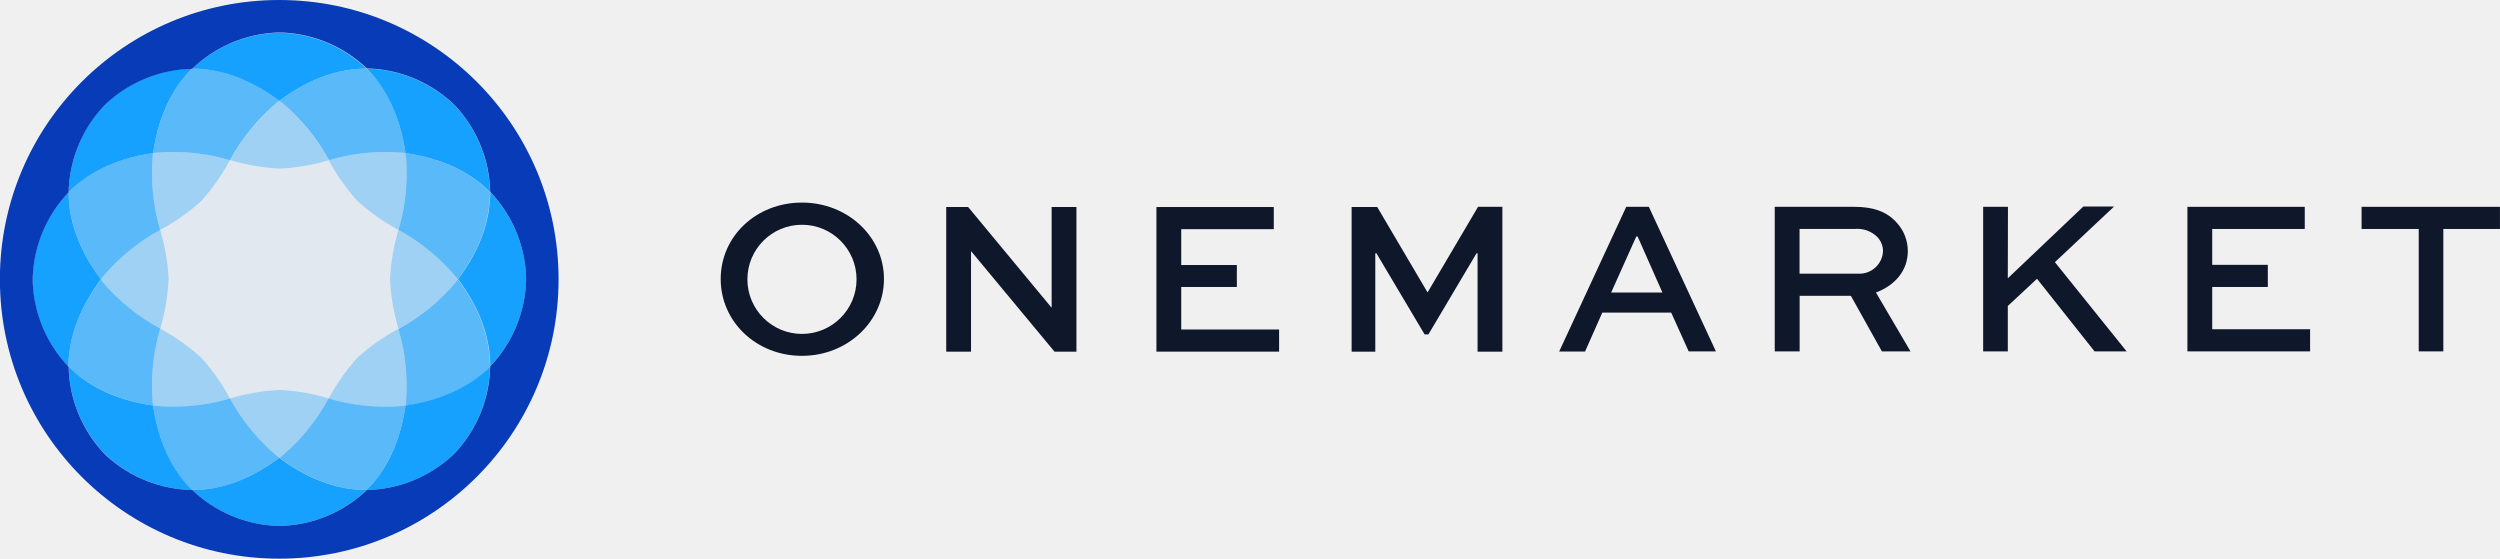
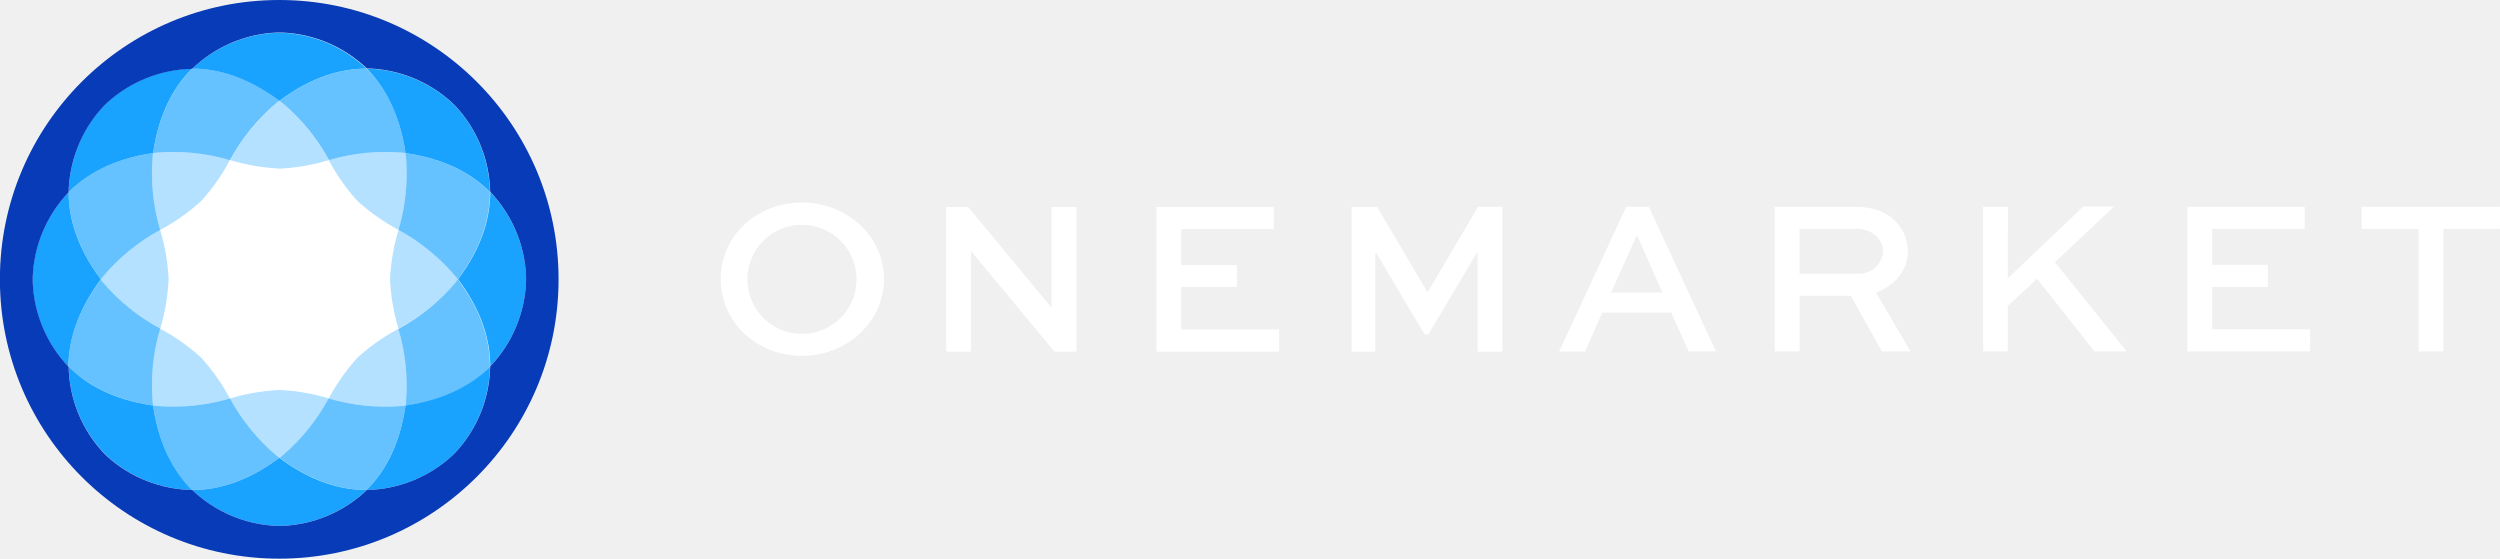
<svg xmlns="http://www.w3.org/2000/svg" viewBox="0 0 487.86 109.01">
  <defs>
-     <style>.cls-0{fill:#e2e8f0;}.cls-1{fill:#0f172a;}.cls-2{opacity:0.3;}.cls-3{fill:#09f;}.cls-4{opacity:0.6;}.cls-5{opacity:0.9;}.cls-6{fill:#083bb7;}@media (prefers-color-scheme:dark){.cls-0{fill:#334155;}.cls-1{fill:#e2e8f0;}}</style>
+     <style>.cls-1{fill:#fff;}.cls-2{opacity:0.3;}.cls-3{fill:#09f;}.cls-4{opacity:0.6;}.cls-5{opacity:0.9;}.cls-6{fill:#083bb7;}</style>
  </defs>
  <g id="Layer_2" data-name="Layer 2">
    <g id="Layer_1-2" data-name="Layer 1">
-       <circle class="cls-0" cx="54.51" cy="54.51" r="48.16" />
+       <circle class="cls-1" cx="54.51" cy="54.51" r="48.16" />
      <g class="cls-2">
        <path class="cls-3" d="M77.77,44.87a39.17,39.17,0,0,0-1.66,9.64h0a39.08,39.08,0,0,0,1.66,9.63A38.92,38.92,0,0,0,89,55l.33-.44L89,54.06A39.26,39.26,0,0,0,77.77,44.87Z" />
        <path class="cls-3" d="M32.91,54.51h0a40.13,40.13,0,0,0-1.66-9.64A39,39,0,0,0,20,54.06l-.34.45L20,55a38.66,38.66,0,0,0,11.24,9.19,40,40,0,0,0,1.66-9.63Z" />
        <path class="cls-3" d="M39.24,69.78h0a39.5,39.5,0,0,0-8-5.64A39,39,0,0,0,29.8,78.59c0,.18.05.37.07.55l.56.08a38.94,38.94,0,0,0,14.44-1.45,39.82,39.82,0,0,0-5.63-8Z" />
        <path class="cls-3" d="M69.78,39.24h0a39.82,39.82,0,0,0,8,5.63,38.94,38.94,0,0,0,1.45-14.44c0-.19,0-.37-.08-.56l-.55-.07a39,39,0,0,0-14.45,1.45,39.5,39.5,0,0,0,5.64,8Z" />
        <path class="cls-3" d="M54.51,32.91h0a40,40,0,0,0,9.63-1.66A38.66,38.66,0,0,0,55,20l-.44-.34-.45.34a39,39,0,0,0-9.19,11.24,40.22,40.22,0,0,0,9.64,1.66Z" />
        <path class="cls-3" d="M54.51,76.11h0a39.26,39.26,0,0,0-9.64,1.66A39.26,39.26,0,0,0,54.06,89l.45.33L55,89a38.92,38.92,0,0,0,9.19-11.24,39.08,39.08,0,0,0-9.63-1.66Z" />
        <path class="cls-3" d="M69.78,69.78h0a39.5,39.5,0,0,0-5.64,8,39,39,0,0,0,14.45,1.45l.55-.08c0-.18,0-.37.08-.55a39,39,0,0,0-1.45-14.45,39.5,39.5,0,0,0-8,5.64Z" />
        <path class="cls-3" d="M39.24,39.24h0a39.5,39.5,0,0,0,5.63-8A38.94,38.94,0,0,0,30.43,29.8l-.56.07c0,.19-.05.37-.07.56a38.94,38.94,0,0,0,1.45,14.44,39.82,39.82,0,0,0,8-5.63Z" />
      </g>
      <g class="cls-4">
        <path class="cls-3" d="M79.14,29.87c0,.19,0,.37.08.56a38.94,38.94,0,0,1-1.45,14.44A39.26,39.26,0,0,1,89,54.06l.33.45c4.71-6.3,6.29-12.09,6.28-17C92.13,34,86.92,31,79.14,29.87Z" />
        <path class="cls-3" d="M29.87,79.14c0-.18-.05-.37-.07-.55a39,39,0,0,1,1.45-14.45A38.66,38.66,0,0,1,20,55l-.34-.44c-4.7,6.3-6.29,12.08-6.28,17C16.88,75,22.09,78,29.87,79.14Z" />
        <path class="cls-3" d="M54.51,19.67,55,20a38.66,38.66,0,0,1,9.19,11.24A39,39,0,0,1,78.59,29.8l.55.07c-1.13-7.78-4.1-13-7.6-16.48C66.59,13.38,60.81,15,54.51,19.67Z" />
        <path class="cls-3" d="M54.51,89.34,54.06,89a39.26,39.26,0,0,1-9.19-11.24,38.94,38.94,0,0,1-14.44,1.45l-.56-.08c1.13,7.78,4.1,13,7.61,16.48C42.42,95.63,48.21,94.05,54.51,89.34Z" />
        <path class="cls-3" d="M19.67,54.51l.34-.45a39,39,0,0,1,11.24-9.19A38.94,38.94,0,0,1,29.8,30.43c0-.19.05-.37.07-.56-7.78,1.13-13,4.1-16.48,7.61C13.38,42.42,15,48.21,19.67,54.51Z" />
        <path class="cls-3" d="M89.34,54.51,89,55a38.92,38.92,0,0,1-11.24,9.19,39,39,0,0,1,1.45,14.45c0,.18,0,.37-.08.55,7.78-1.13,13-4.1,16.48-7.6C95.63,66.59,94.05,60.81,89.34,54.51Z" />
        <path class="cls-3" d="M79.14,79.14l-.55.08a39,39,0,0,1-14.45-1.45A38.92,38.92,0,0,1,55,89l-.44.33c6.3,4.71,12.08,6.29,17,6.28C75,92.13,78,86.92,79.14,79.14Z" />
        <path class="cls-3" d="M29.87,29.87l.56-.07a38.94,38.94,0,0,1,14.44,1.45A39,39,0,0,1,54.06,20l.45-.34c-6.3-4.7-12.09-6.29-17-6.28C34,16.88,31,22.09,29.87,29.87Z" />
      </g>
      <g class="cls-5">
        <path class="cls-3" d="M79.14,29.87c7.78,1.13,13,4.1,16.48,7.61A25.45,25.45,0,0,0,89,20.84l-.39-.39-.39-.38a25.4,25.4,0,0,0-16.63-6.68C75,16.88,78,22.09,79.14,29.87Z" />
        <path class="cls-3" d="M29.87,79.14c-7.78-1.13-13-4.1-16.48-7.6a25.4,25.4,0,0,0,6.68,16.63l.38.39.39.39a25.45,25.45,0,0,0,16.64,6.67C34,92.13,31,86.92,29.87,79.14Z" />
        <path class="cls-3" d="M102.67,54.51c0-.19,0-.37,0-.55a25.37,25.37,0,0,0-7-16.48c0,4.94-1.57,10.73-6.28,17,4.71,6.3,6.29,12.08,6.28,17a25.4,25.4,0,0,0,7-16.48C102.67,54.87,102.67,54.69,102.67,54.51Z" />
        <path class="cls-3" d="M19.67,54.51c-4.7-6.3-6.29-12.09-6.28-17A25.42,25.42,0,0,0,6.35,54c0,.18,0,.36,0,.55s0,.36,0,.55a25.46,25.46,0,0,0,7,16.48C13.38,66.59,15,60.81,19.67,54.51Z" />
        <path class="cls-3" d="M79.14,79.14c-1.13,7.78-4.1,13-7.6,16.48A25.41,25.41,0,0,0,88.17,89l.39-.39.39-.39a25.41,25.41,0,0,0,6.67-16.63C92.13,75,86.92,78,79.14,79.14Z" />
        <path class="cls-3" d="M29.87,29.87c1.13-7.78,4.1-13,7.61-16.48a25.44,25.44,0,0,0-16.64,6.68l-.39.38-.38.39a25.44,25.44,0,0,0-6.68,16.64C16.88,34,22.09,31,29.87,29.87Z" />
        <path class="cls-3" d="M54.51,89.34c-6.3,4.71-12.09,6.29-17,6.28a25.37,25.37,0,0,0,16.48,7h1.1a25.4,25.4,0,0,0,16.48-7C66.59,95.63,60.81,94.05,54.51,89.34Z" />
        <path class="cls-3" d="M54.51,19.67c6.3-4.7,12.08-6.29,17-6.28a25.46,25.46,0,0,0-16.48-7H54a25.42,25.42,0,0,0-16.48,7C42.42,13.38,48.21,15,54.51,19.67Z" />
      </g>
      <path class="cls-6" d="M54.51,0A54.51,54.51,0,1,0,109,54.51,54.5,54.5,0,0,0,54.51,0ZM89,88.17l-.39.39-.39.39a25.41,25.41,0,0,1-16.63,6.67,25.4,25.4,0,0,1-16.48,7H54a25.37,25.37,0,0,1-16.48-7A25.45,25.45,0,0,1,20.84,89l-.39-.39-.38-.39a25.4,25.4,0,0,1-6.68-16.63,25.46,25.46,0,0,1-7-16.48c0-.19,0-.37,0-.55s0-.37,0-.55a25.42,25.42,0,0,1,7-16.48,25.44,25.44,0,0,1,6.68-16.64l.38-.39.39-.38a25.44,25.44,0,0,1,16.64-6.68A25.42,25.42,0,0,1,54,6.35h1.1a25.46,25.46,0,0,1,16.48,7,25.4,25.4,0,0,1,16.63,6.68l.39.38.39.39a25.45,25.45,0,0,1,6.67,16.64,25.37,25.37,0,0,1,7,16.48c0,.18,0,.36,0,.55s0,.36,0,.55a25.4,25.4,0,0,1-7,16.48A25.41,25.41,0,0,1,89,88.17Z" />
      <path class="cls-1" d="M156.5,39.53c8.9,0,16,6.66,16,14.91s-7.09,15-16,15-15.86-6.65-15.86-15S147.6,39.53,156.5,39.53Zm0,25.63a10.65,10.65,0,1,0,0-21.3,10.65,10.65,0,1,0,0,21.3Z" />
      <path class="cls-1" d="M210.06,40.4V68.62h-4.28L189.49,49h0V68.62h-4.84V40.4h4.28L205.17,60h.05V40.4Z" />
      <path class="cls-1" d="M241.36,56H230.51V64.3h19.1v4.32H225.67V40.4h22.9v4.32H230.51v7h10.85Z" />
      <path class="cls-1" d="M288.34,68.62V49.43h-.21l-9.38,15.82H278L268.6,49.43h-.22V68.62h-4.62V40.4h5L278.54,57h.08l9.81-16.64h4.75V68.62Z" />
      <path class="cls-1" d="M317.35,40.36h4.41l13.09,28.21h-5.31L326.12,61H312.68l-3.37,7.6h-5.05Zm-2.94,16.72h10l-4.84-10.93h-.26Z" />
      <path class="cls-1" d="M346.33,68.57V40.36h15.55c3.77,0,6.36,1,8.17,3A8.18,8.18,0,0,1,372.3,49c0,3.8-2.51,6.7-6.22,8.08l6.74,11.49h-5.58l-6.05-10.84h-10V68.57Zm4.84-23.89v8.73h11.58A4.61,4.61,0,0,0,367.46,49a4,4,0,0,0-1.17-2.81,5.56,5.56,0,0,0-4.41-1.51Z" />
      <path class="cls-1" d="M391.81,54.31l14.73-14h6L401,51.16l14,17.41h-6.26L397.51,54.4l-5.7,5.31v8.86H387V40.36h4.84Z" />
      <path class="cls-1" d="M442.55,56H431.7v8.25h19.1v4.32H426.86V40.36h22.9v4.32H431.7v7h10.85Z" />
      <path class="cls-1" d="M460.85,40.36h27v4.32H476.8V68.57H472V44.68H460.85Z" />
    </g>
  </g>
</svg>
